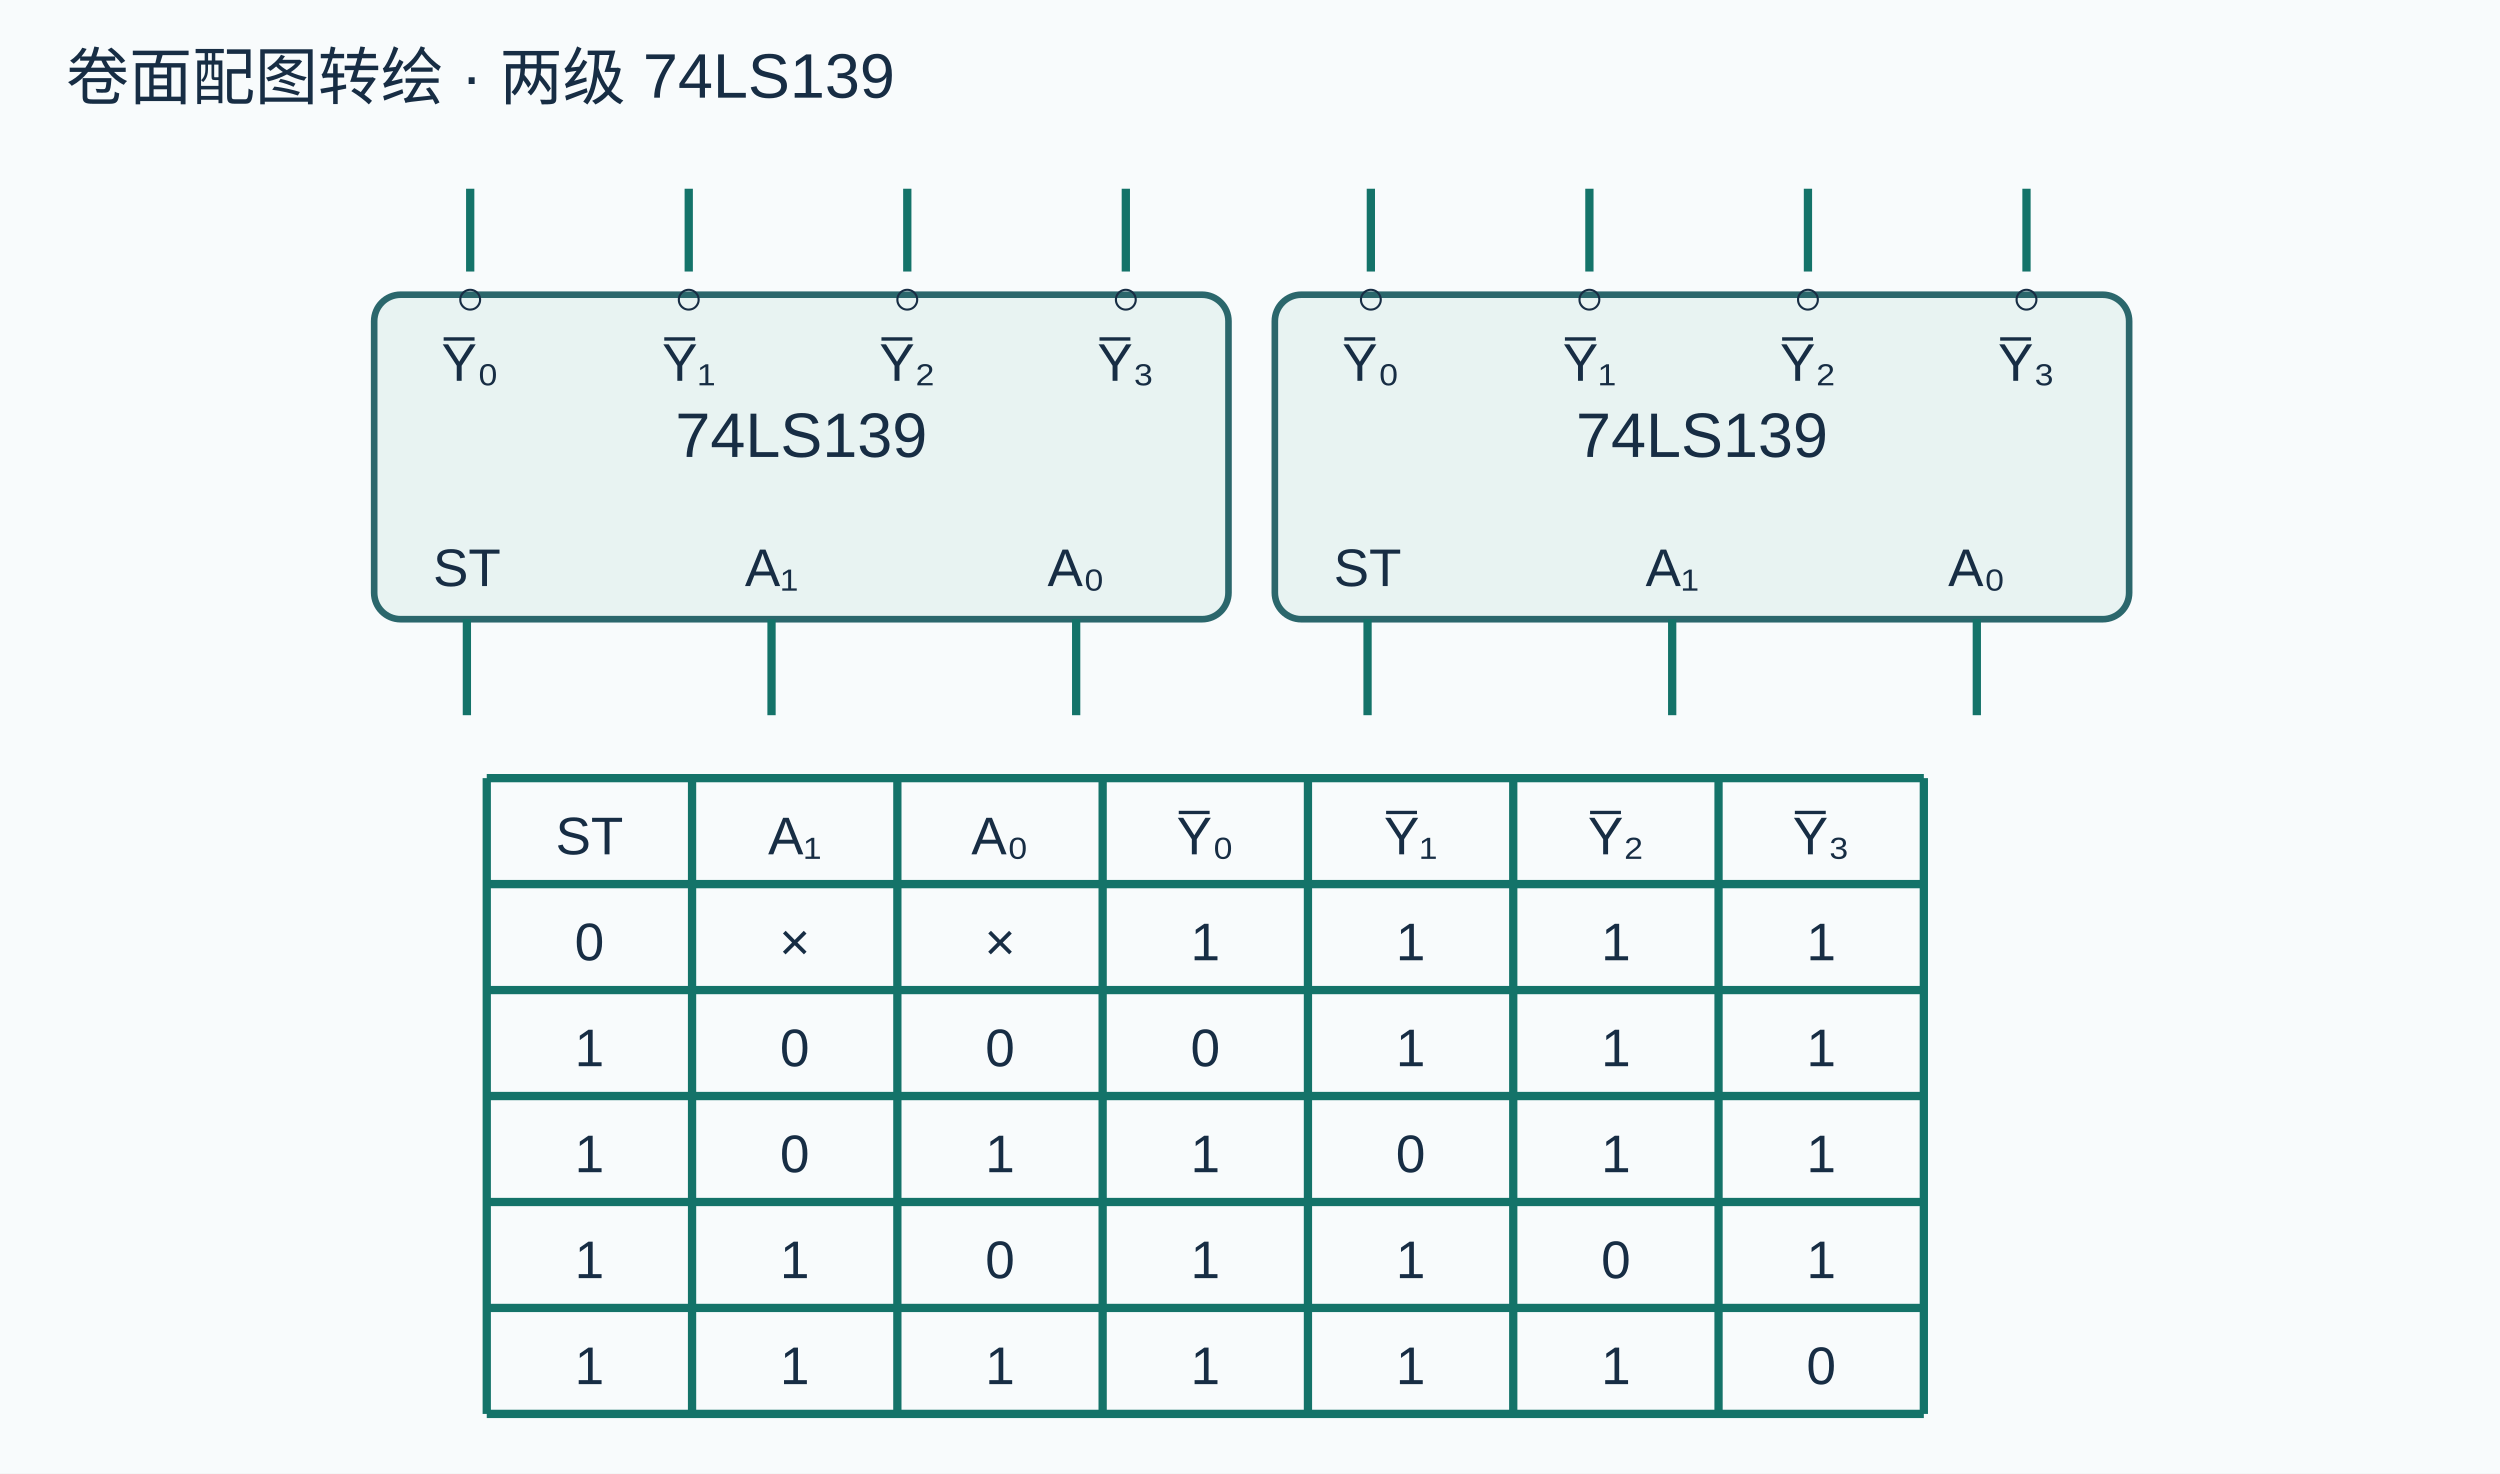
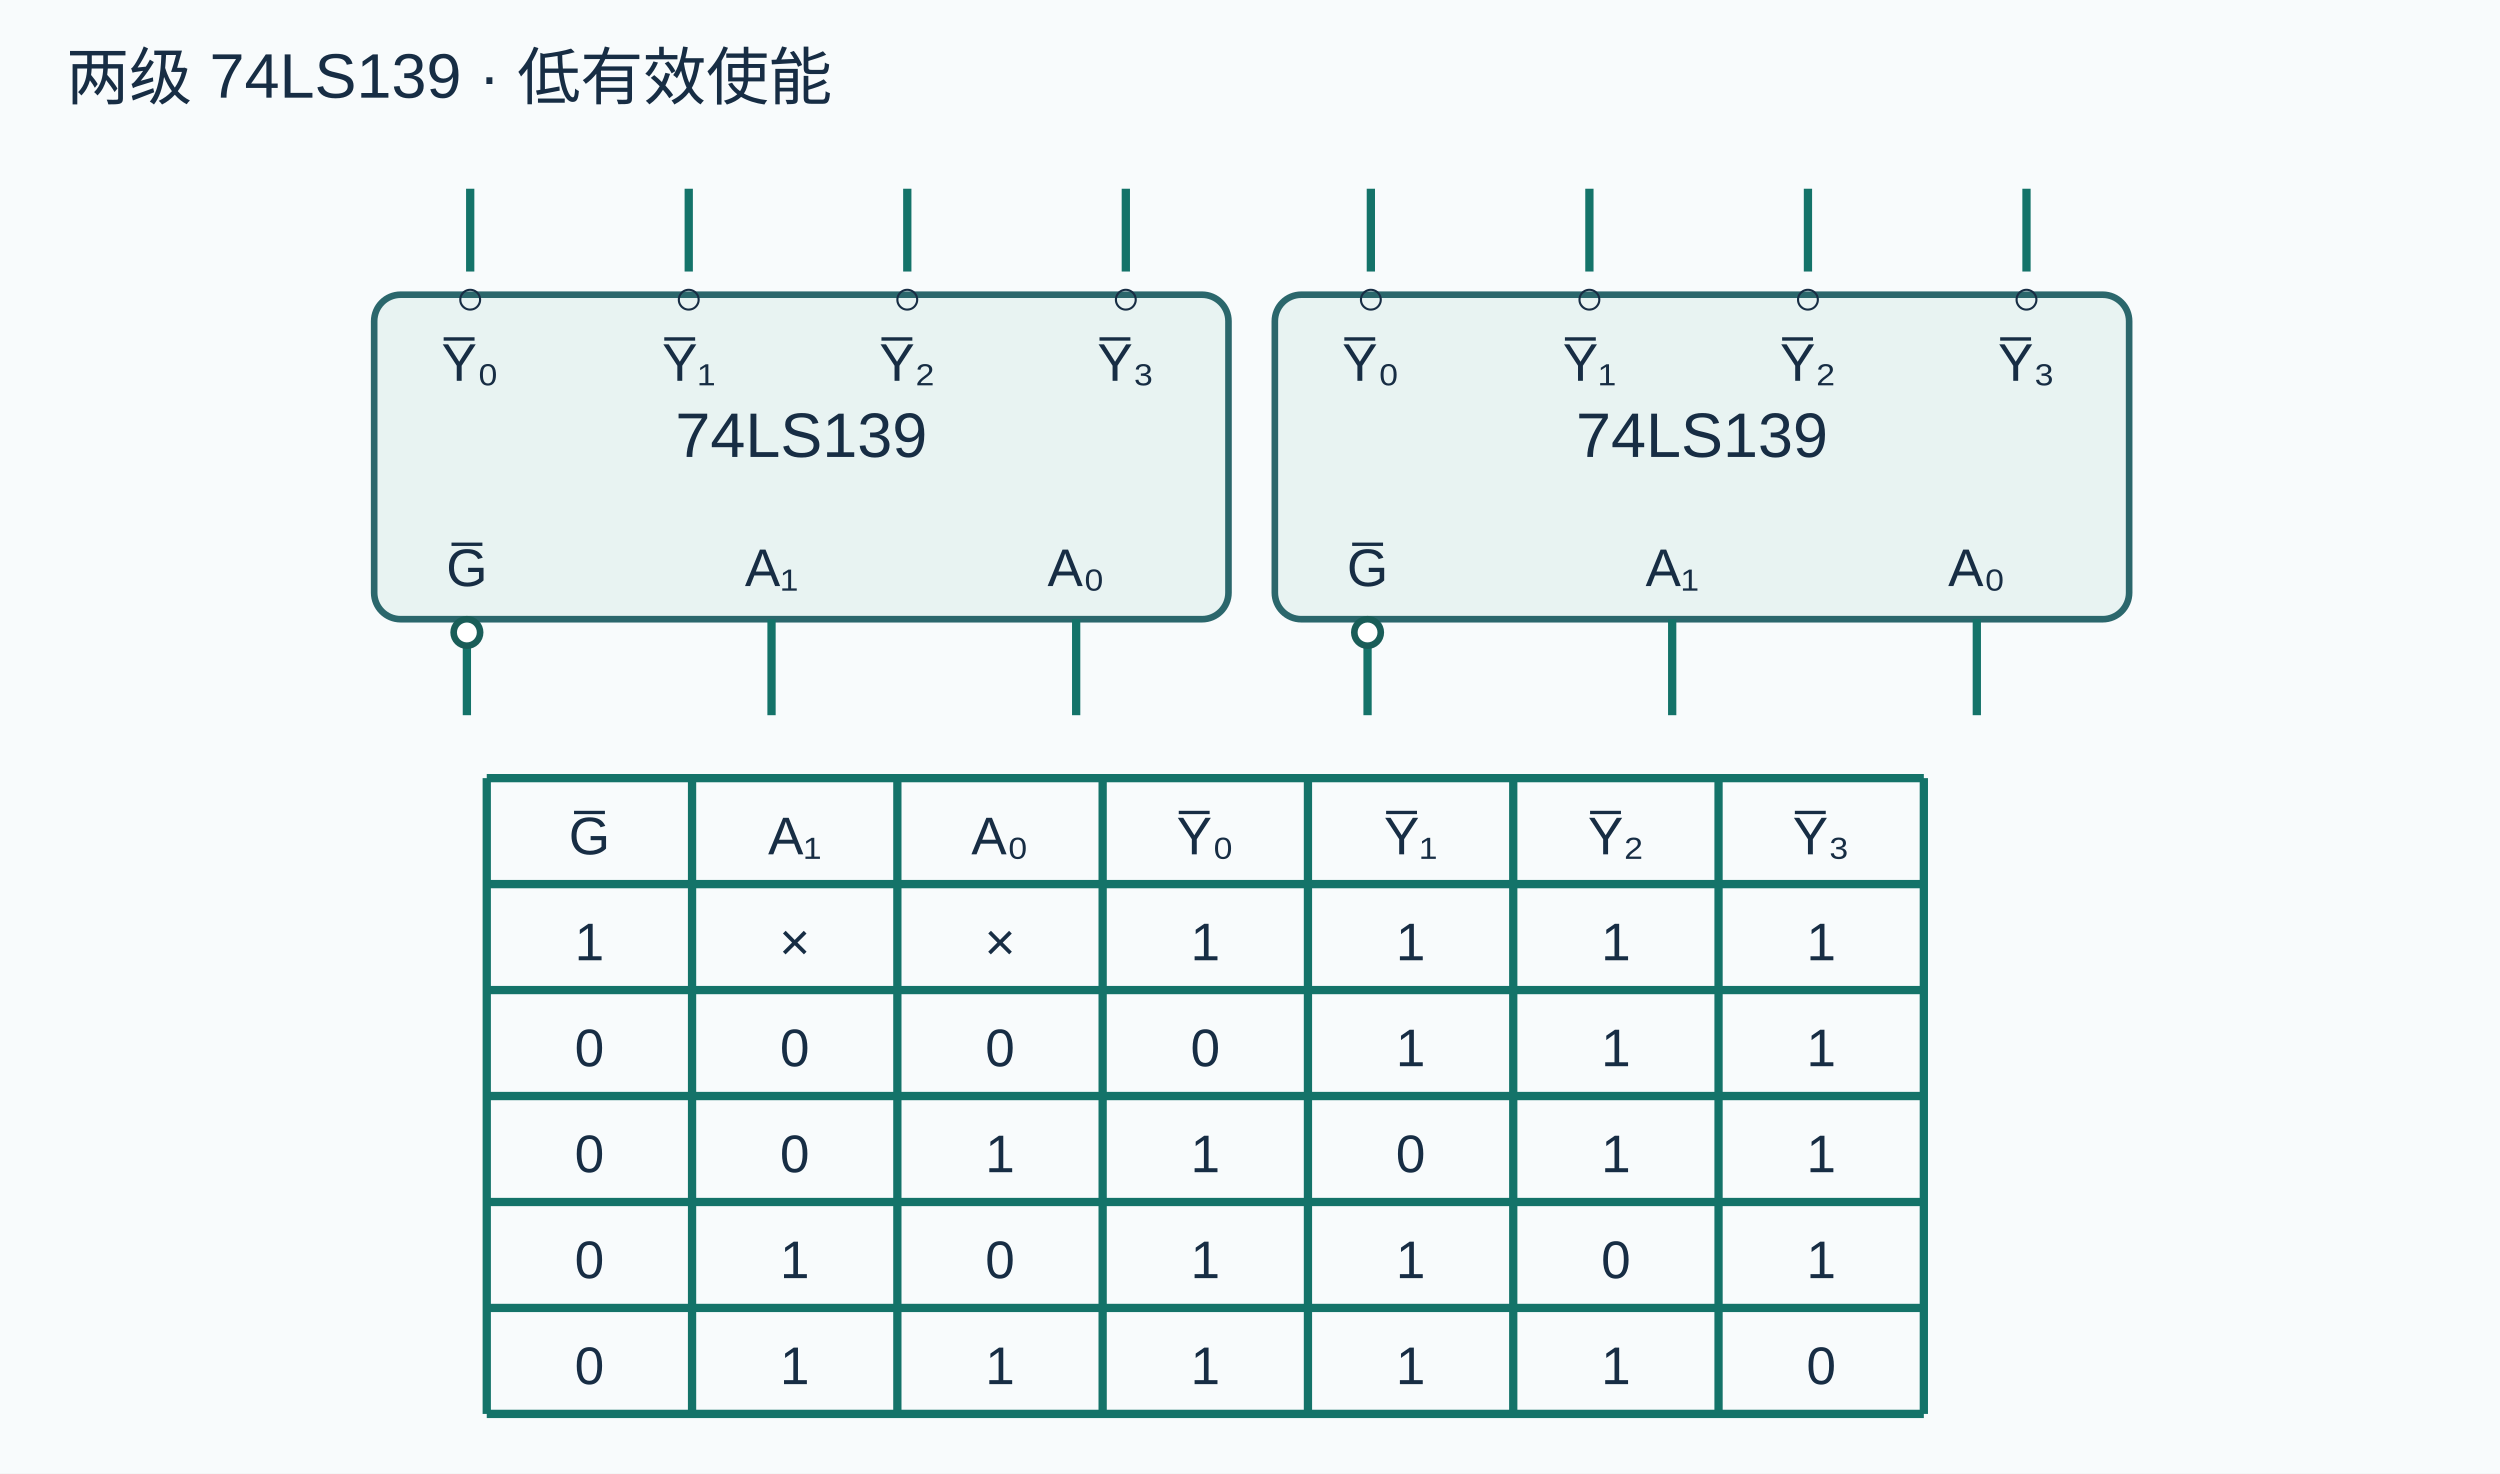
<svg xmlns="http://www.w3.org/2000/svg" viewBox="0 0 755 445" width="755" height="445">
  <defs>
    <marker id="arrow" viewBox="0 0 10 10" refX="9" refY="5" markerWidth="8" markerHeight="8" orient="auto-start-reverse">
      <path d="M0 0L10 5L0 10z" fill="#147369" />
    </marker>
  </defs>
  <rect width="100%" height="100%" fill="#f8fbfc" />
-   <text x="20" y="30" text-anchor="start" font-family="Arial,Microsoft YaHei,sans-serif" font-size="19" fill="#172d44">卷面配图转绘 · 两级 74LS139</text>
+   <text x="20" y="30" text-anchor="start" font-family="Arial,Microsoft YaHei,sans-serif" font-size="19" fill="#172d44">两级 74LS139 · 低有效使能</text>
  <rect x="113" y="89" width="258" height="98" rx="8" fill="#e8f3f2" stroke="#2b676c" stroke-width="2" />
  <text x="242" y="138" text-anchor="middle" font-family="Arial,Microsoft YaHei,sans-serif" font-size="19" fill="#172d44">74LS139</text>
  <path d="M142 57v25" fill="none" stroke="#147369" stroke-width="2.5" stroke-linejoin="round" />
  <text x="142" y="95" text-anchor="middle" font-family="Arial,Microsoft YaHei,sans-serif" font-size="15" fill="#172d44">○</text>
  <text x="142" y="115" text-anchor="middle" font-family="Arial,Microsoft YaHei,sans-serif" font-size="16" fill="#172d44">Y̅₀</text>
  <path d="M208 57v25" fill="none" stroke="#147369" stroke-width="2.5" stroke-linejoin="round" />
  <text x="208" y="95" text-anchor="middle" font-family="Arial,Microsoft YaHei,sans-serif" font-size="15" fill="#172d44">○</text>
  <text x="208" y="115" text-anchor="middle" font-family="Arial,Microsoft YaHei,sans-serif" font-size="16" fill="#172d44">Y̅₁</text>
  <path d="M274 57v25" fill="none" stroke="#147369" stroke-width="2.5" stroke-linejoin="round" />
  <text x="274" y="95" text-anchor="middle" font-family="Arial,Microsoft YaHei,sans-serif" font-size="15" fill="#172d44">○</text>
  <text x="274" y="115" text-anchor="middle" font-family="Arial,Microsoft YaHei,sans-serif" font-size="16" fill="#172d44">Y̅₂</text>
  <path d="M340 57v25" fill="none" stroke="#147369" stroke-width="2.5" stroke-linejoin="round" />
  <text x="340" y="95" text-anchor="middle" font-family="Arial,Microsoft YaHei,sans-serif" font-size="15" fill="#172d44">○</text>
  <text x="340" y="115" text-anchor="middle" font-family="Arial,Microsoft YaHei,sans-serif" font-size="16" fill="#172d44">Y̅₃</text>
-   <path d="M141 187v29" fill="none" stroke="#147369" stroke-width="2.5" stroke-linejoin="round" />
-   <text x="141" y="177" text-anchor="middle" font-family="Arial,Microsoft YaHei,sans-serif" font-size="16" fill="#172d44">ST</text>
+   <path d="M141 195v21" fill="none" stroke="#147369" stroke-width="2.5" stroke-linejoin="round" />
+   <text x="141" y="177" text-anchor="middle" font-family="Arial,Microsoft YaHei,sans-serif" font-size="16" fill="#172d44">G̅</text>
  <path d="M233 187v29" fill="none" stroke="#147369" stroke-width="2.5" stroke-linejoin="round" />
  <text x="233" y="177" text-anchor="middle" font-family="Arial,Microsoft YaHei,sans-serif" font-size="16" fill="#172d44">A₁</text>
  <path d="M325 187v29" fill="none" stroke="#147369" stroke-width="2.5" stroke-linejoin="round" />
  <text x="325" y="177" text-anchor="middle" font-family="Arial,Microsoft YaHei,sans-serif" font-size="16" fill="#172d44">A₀</text>
  <rect x="385" y="89" width="258" height="98" rx="8" fill="#e8f3f2" stroke="#2b676c" stroke-width="2" />
  <text x="514" y="138" text-anchor="middle" font-family="Arial,Microsoft YaHei,sans-serif" font-size="19" fill="#172d44">74LS139</text>
  <path d="M414 57v25" fill="none" stroke="#147369" stroke-width="2.5" stroke-linejoin="round" />
  <text x="414" y="95" text-anchor="middle" font-family="Arial,Microsoft YaHei,sans-serif" font-size="15" fill="#172d44">○</text>
  <text x="414" y="115" text-anchor="middle" font-family="Arial,Microsoft YaHei,sans-serif" font-size="16" fill="#172d44">Y̅₀</text>
  <path d="M480 57v25" fill="none" stroke="#147369" stroke-width="2.5" stroke-linejoin="round" />
  <text x="480" y="95" text-anchor="middle" font-family="Arial,Microsoft YaHei,sans-serif" font-size="15" fill="#172d44">○</text>
  <text x="480" y="115" text-anchor="middle" font-family="Arial,Microsoft YaHei,sans-serif" font-size="16" fill="#172d44">Y̅₁</text>
  <path d="M546 57v25" fill="none" stroke="#147369" stroke-width="2.5" stroke-linejoin="round" />
  <text x="546" y="95" text-anchor="middle" font-family="Arial,Microsoft YaHei,sans-serif" font-size="15" fill="#172d44">○</text>
  <text x="546" y="115" text-anchor="middle" font-family="Arial,Microsoft YaHei,sans-serif" font-size="16" fill="#172d44">Y̅₂</text>
  <path d="M612 57v25" fill="none" stroke="#147369" stroke-width="2.5" stroke-linejoin="round" />
  <text x="612" y="95" text-anchor="middle" font-family="Arial,Microsoft YaHei,sans-serif" font-size="15" fill="#172d44">○</text>
  <text x="612" y="115" text-anchor="middle" font-family="Arial,Microsoft YaHei,sans-serif" font-size="16" fill="#172d44">Y̅₃</text>
-   <path d="M413 187v29" fill="none" stroke="#147369" stroke-width="2.5" stroke-linejoin="round" />
-   <text x="413" y="177" text-anchor="middle" font-family="Arial,Microsoft YaHei,sans-serif" font-size="16" fill="#172d44">ST</text>
+   <path d="M413 195v21" fill="none" stroke="#147369" stroke-width="2.5" stroke-linejoin="round" />
+   <text x="413" y="177" text-anchor="middle" font-family="Arial,Microsoft YaHei,sans-serif" font-size="16" fill="#172d44">G̅</text>
  <path d="M505 187v29" fill="none" stroke="#147369" stroke-width="2.5" stroke-linejoin="round" />
  <text x="505" y="177" text-anchor="middle" font-family="Arial,Microsoft YaHei,sans-serif" font-size="16" fill="#172d44">A₁</text>
  <path d="M597 187v29" fill="none" stroke="#147369" stroke-width="2.5" stroke-linejoin="round" />
  <text x="597" y="177" text-anchor="middle" font-family="Arial,Microsoft YaHei,sans-serif" font-size="16" fill="#172d44">A₀</text>
  <path d="M147 235h434" fill="none" stroke="#147369" stroke-width="2.5" stroke-linejoin="round" />
  <path d="M147 267h434" fill="none" stroke="#147369" stroke-width="2.5" stroke-linejoin="round" />
  <path d="M147 299h434" fill="none" stroke="#147369" stroke-width="2.5" stroke-linejoin="round" />
  <path d="M147 331h434" fill="none" stroke="#147369" stroke-width="2.5" stroke-linejoin="round" />
  <path d="M147 363h434" fill="none" stroke="#147369" stroke-width="2.5" stroke-linejoin="round" />
  <path d="M147 395h434" fill="none" stroke="#147369" stroke-width="2.5" stroke-linejoin="round" />
  <path d="M147 427h434" fill="none" stroke="#147369" stroke-width="2.5" stroke-linejoin="round" />
  <path d="M147 235v192" fill="none" stroke="#147369" stroke-width="2.5" stroke-linejoin="round" />
  <path d="M209 235v192" fill="none" stroke="#147369" stroke-width="2.5" stroke-linejoin="round" />
  <path d="M271 235v192" fill="none" stroke="#147369" stroke-width="2.5" stroke-linejoin="round" />
  <path d="M333 235v192" fill="none" stroke="#147369" stroke-width="2.5" stroke-linejoin="round" />
  <path d="M395 235v192" fill="none" stroke="#147369" stroke-width="2.5" stroke-linejoin="round" />
  <path d="M457 235v192" fill="none" stroke="#147369" stroke-width="2.5" stroke-linejoin="round" />
  <path d="M519 235v192" fill="none" stroke="#147369" stroke-width="2.5" stroke-linejoin="round" />
  <path d="M581 235v192" fill="none" stroke="#147369" stroke-width="2.5" stroke-linejoin="round" />
-   <text x="178.0" y="258" text-anchor="middle" font-family="Arial,Microsoft YaHei,sans-serif" font-size="16" fill="#172d44">ST</text>
+   <text x="178.0" y="258" text-anchor="middle" font-family="Arial,Microsoft YaHei,sans-serif" font-size="16" fill="#172d44">G̅</text>
  <text x="240.0" y="258" text-anchor="middle" font-family="Arial,Microsoft YaHei,sans-serif" font-size="16" fill="#172d44">A₁</text>
  <text x="302.0" y="258" text-anchor="middle" font-family="Arial,Microsoft YaHei,sans-serif" font-size="16" fill="#172d44">A₀</text>
  <text x="364.0" y="258" text-anchor="middle" font-family="Arial,Microsoft YaHei,sans-serif" font-size="16" fill="#172d44">Y̅₀</text>
  <text x="426.0" y="258" text-anchor="middle" font-family="Arial,Microsoft YaHei,sans-serif" font-size="16" fill="#172d44">Y̅₁</text>
  <text x="488.0" y="258" text-anchor="middle" font-family="Arial,Microsoft YaHei,sans-serif" font-size="16" fill="#172d44">Y̅₂</text>
  <text x="550.0" y="258" text-anchor="middle" font-family="Arial,Microsoft YaHei,sans-serif" font-size="16" fill="#172d44">Y̅₃</text>
-   <text x="178.0" y="290" text-anchor="middle" font-family="Arial,Microsoft YaHei,sans-serif" font-size="16" fill="#172d44">0</text>
+   <text x="178.0" y="290" text-anchor="middle" font-family="Arial,Microsoft YaHei,sans-serif" font-size="16" fill="#172d44">1</text>
  <text x="240.0" y="290" text-anchor="middle" font-family="Arial,Microsoft YaHei,sans-serif" font-size="16" fill="#172d44">×</text>
  <text x="302.0" y="290" text-anchor="middle" font-family="Arial,Microsoft YaHei,sans-serif" font-size="16" fill="#172d44">×</text>
  <text x="364.0" y="290" text-anchor="middle" font-family="Arial,Microsoft YaHei,sans-serif" font-size="16" fill="#172d44">1</text>
  <text x="426.0" y="290" text-anchor="middle" font-family="Arial,Microsoft YaHei,sans-serif" font-size="16" fill="#172d44">1</text>
  <text x="488.0" y="290" text-anchor="middle" font-family="Arial,Microsoft YaHei,sans-serif" font-size="16" fill="#172d44">1</text>
  <text x="550.0" y="290" text-anchor="middle" font-family="Arial,Microsoft YaHei,sans-serif" font-size="16" fill="#172d44">1</text>
-   <text x="178.0" y="322" text-anchor="middle" font-family="Arial,Microsoft YaHei,sans-serif" font-size="16" fill="#172d44">1</text>
+   <text x="178.0" y="322" text-anchor="middle" font-family="Arial,Microsoft YaHei,sans-serif" font-size="16" fill="#172d44">0</text>
  <text x="240.0" y="322" text-anchor="middle" font-family="Arial,Microsoft YaHei,sans-serif" font-size="16" fill="#172d44">0</text>
  <text x="302.0" y="322" text-anchor="middle" font-family="Arial,Microsoft YaHei,sans-serif" font-size="16" fill="#172d44">0</text>
  <text x="364.0" y="322" text-anchor="middle" font-family="Arial,Microsoft YaHei,sans-serif" font-size="16" fill="#172d44">0</text>
  <text x="426.0" y="322" text-anchor="middle" font-family="Arial,Microsoft YaHei,sans-serif" font-size="16" fill="#172d44">1</text>
  <text x="488.0" y="322" text-anchor="middle" font-family="Arial,Microsoft YaHei,sans-serif" font-size="16" fill="#172d44">1</text>
  <text x="550.0" y="322" text-anchor="middle" font-family="Arial,Microsoft YaHei,sans-serif" font-size="16" fill="#172d44">1</text>
-   <text x="178.0" y="354" text-anchor="middle" font-family="Arial,Microsoft YaHei,sans-serif" font-size="16" fill="#172d44">1</text>
+   <text x="178.0" y="354" text-anchor="middle" font-family="Arial,Microsoft YaHei,sans-serif" font-size="16" fill="#172d44">0</text>
  <text x="240.0" y="354" text-anchor="middle" font-family="Arial,Microsoft YaHei,sans-serif" font-size="16" fill="#172d44">0</text>
  <text x="302.0" y="354" text-anchor="middle" font-family="Arial,Microsoft YaHei,sans-serif" font-size="16" fill="#172d44">1</text>
  <text x="364.0" y="354" text-anchor="middle" font-family="Arial,Microsoft YaHei,sans-serif" font-size="16" fill="#172d44">1</text>
  <text x="426.0" y="354" text-anchor="middle" font-family="Arial,Microsoft YaHei,sans-serif" font-size="16" fill="#172d44">0</text>
  <text x="488.0" y="354" text-anchor="middle" font-family="Arial,Microsoft YaHei,sans-serif" font-size="16" fill="#172d44">1</text>
  <text x="550.0" y="354" text-anchor="middle" font-family="Arial,Microsoft YaHei,sans-serif" font-size="16" fill="#172d44">1</text>
-   <text x="178.0" y="386" text-anchor="middle" font-family="Arial,Microsoft YaHei,sans-serif" font-size="16" fill="#172d44">1</text>
+   <text x="178.0" y="386" text-anchor="middle" font-family="Arial,Microsoft YaHei,sans-serif" font-size="16" fill="#172d44">0</text>
  <text x="240.0" y="386" text-anchor="middle" font-family="Arial,Microsoft YaHei,sans-serif" font-size="16" fill="#172d44">1</text>
  <text x="302.0" y="386" text-anchor="middle" font-family="Arial,Microsoft YaHei,sans-serif" font-size="16" fill="#172d44">0</text>
  <text x="364.0" y="386" text-anchor="middle" font-family="Arial,Microsoft YaHei,sans-serif" font-size="16" fill="#172d44">1</text>
  <text x="426.0" y="386" text-anchor="middle" font-family="Arial,Microsoft YaHei,sans-serif" font-size="16" fill="#172d44">1</text>
  <text x="488.0" y="386" text-anchor="middle" font-family="Arial,Microsoft YaHei,sans-serif" font-size="16" fill="#172d44">0</text>
  <text x="550.0" y="386" text-anchor="middle" font-family="Arial,Microsoft YaHei,sans-serif" font-size="16" fill="#172d44">1</text>
-   <text x="178.0" y="418" text-anchor="middle" font-family="Arial,Microsoft YaHei,sans-serif" font-size="16" fill="#172d44">1</text>
+   <text x="178.0" y="418" text-anchor="middle" font-family="Arial,Microsoft YaHei,sans-serif" font-size="16" fill="#172d44">0</text>
  <text x="240.0" y="418" text-anchor="middle" font-family="Arial,Microsoft YaHei,sans-serif" font-size="16" fill="#172d44">1</text>
  <text x="302.0" y="418" text-anchor="middle" font-family="Arial,Microsoft YaHei,sans-serif" font-size="16" fill="#172d44">1</text>
  <text x="364.0" y="418" text-anchor="middle" font-family="Arial,Microsoft YaHei,sans-serif" font-size="16" fill="#172d44">1</text>
  <text x="426.0" y="418" text-anchor="middle" font-family="Arial,Microsoft YaHei,sans-serif" font-size="16" fill="#172d44">1</text>
  <text x="488.0" y="418" text-anchor="middle" font-family="Arial,Microsoft YaHei,sans-serif" font-size="16" fill="#172d44">1</text>
  <text x="550.0" y="418" text-anchor="middle" font-family="Arial,Microsoft YaHei,sans-serif" font-size="16" fill="#172d44">0</text>
+   <circle cx="141" cy="191" r="4" fill="#fff" stroke="#195d58" stroke-width="2" />
+   <circle cx="413" cy="191" r="4" fill="#fff" stroke="#195d58" stroke-width="2" />
</svg>
